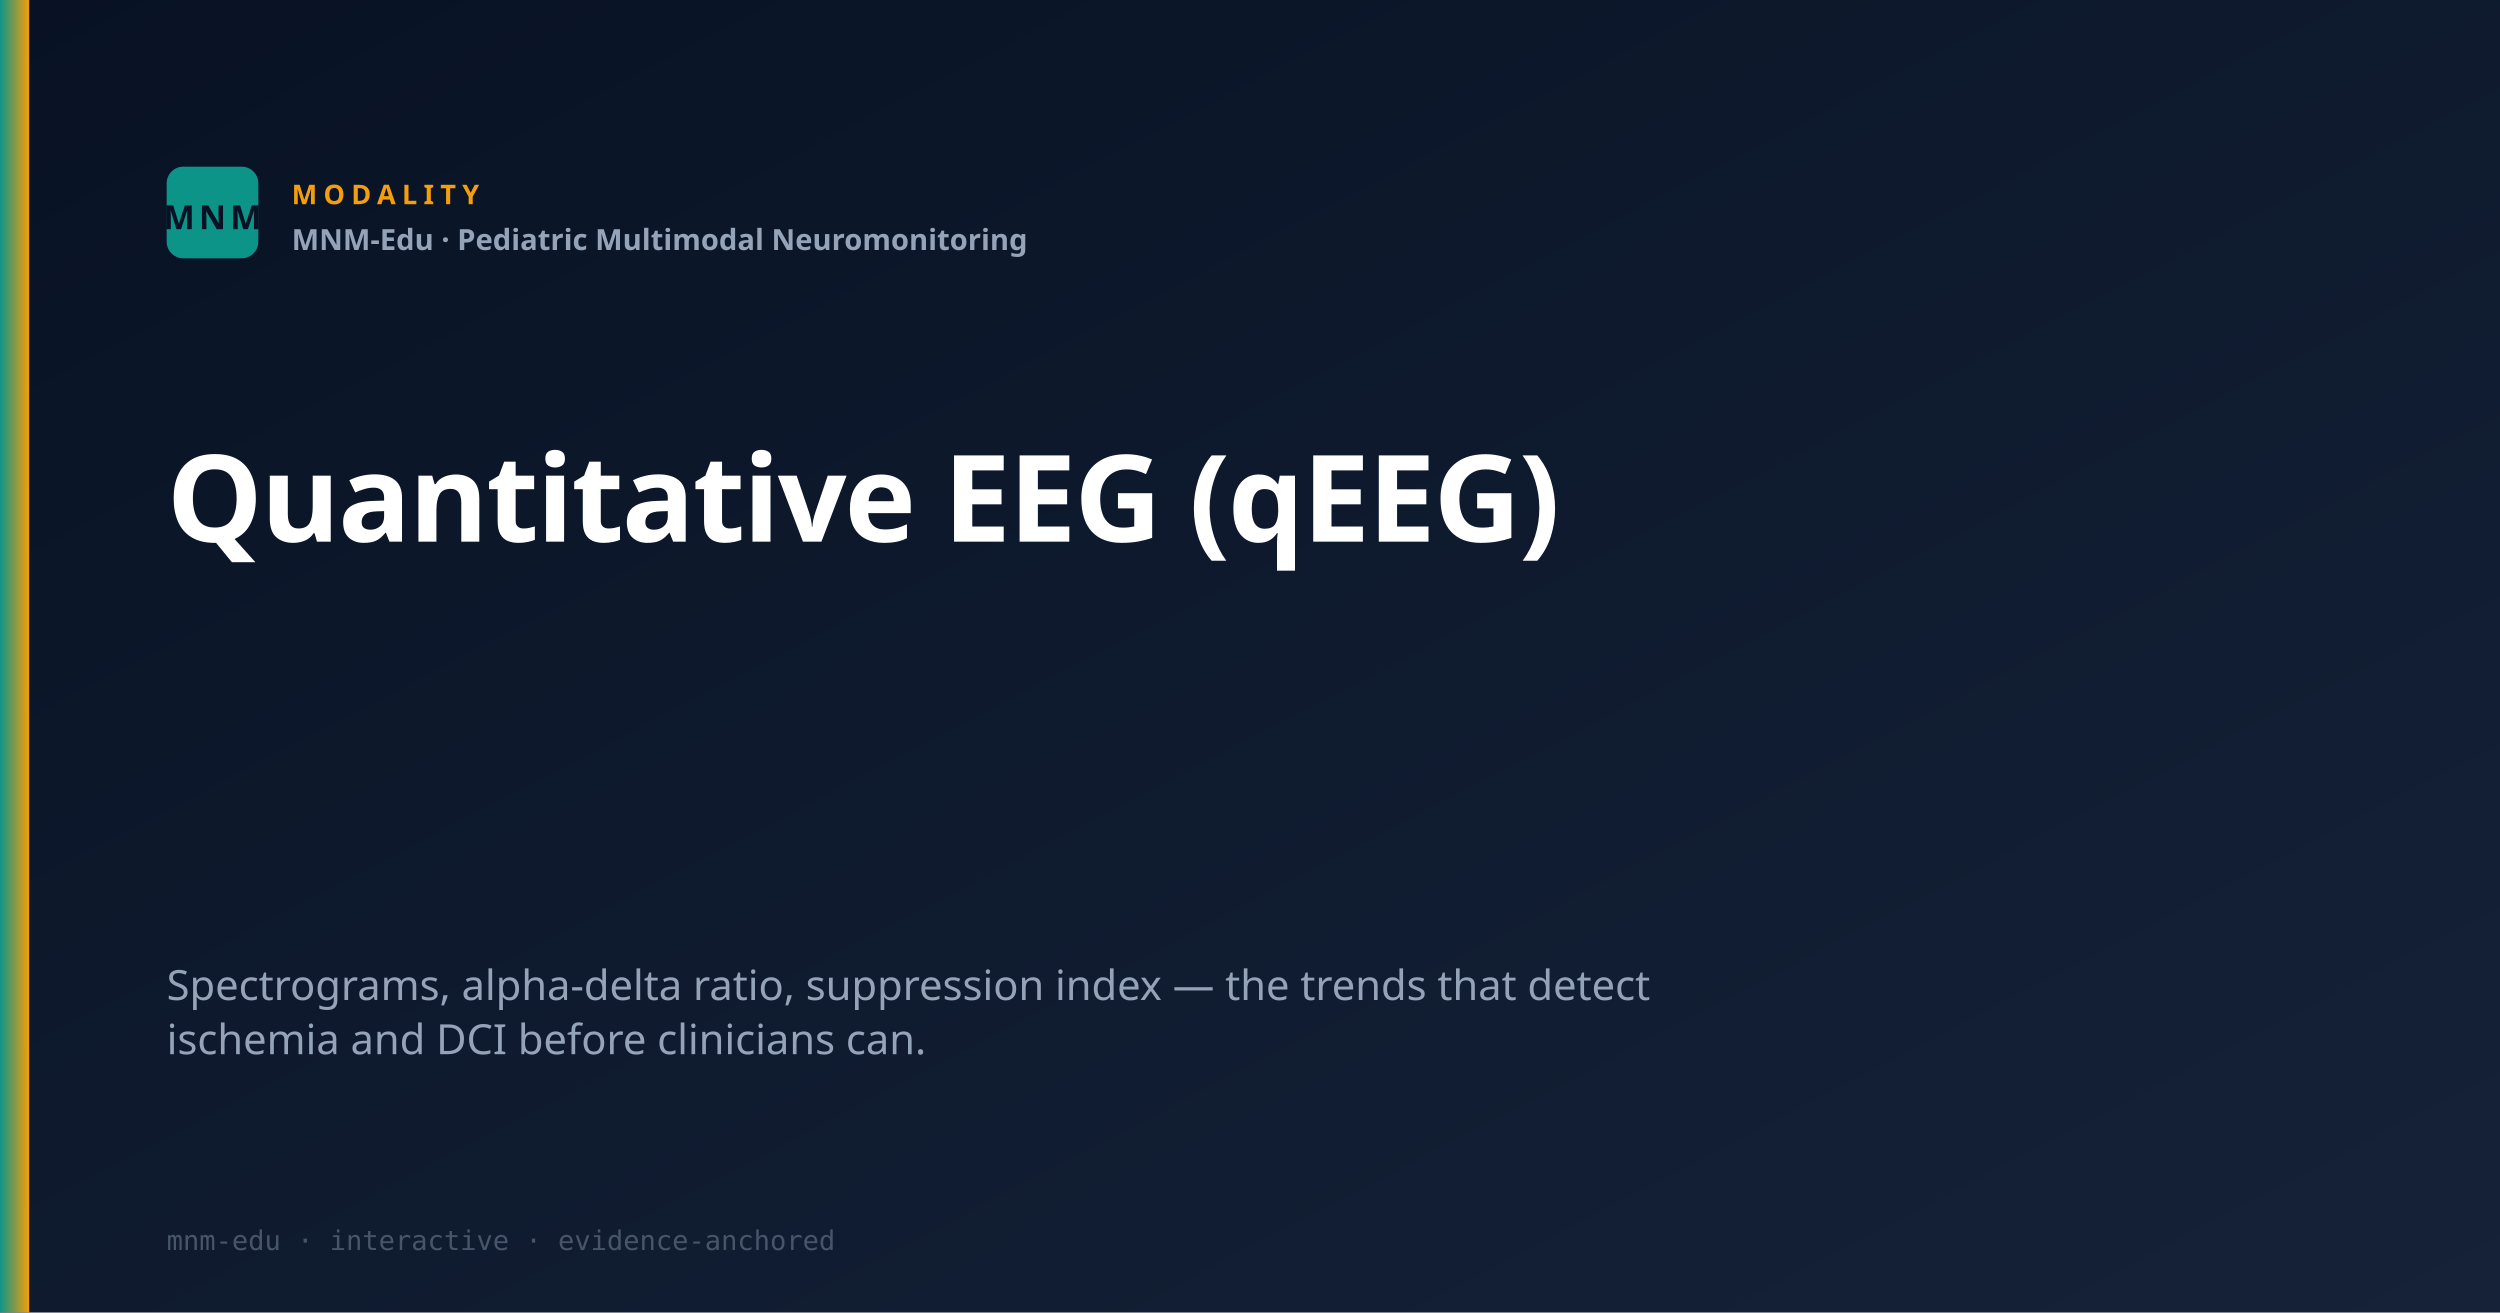
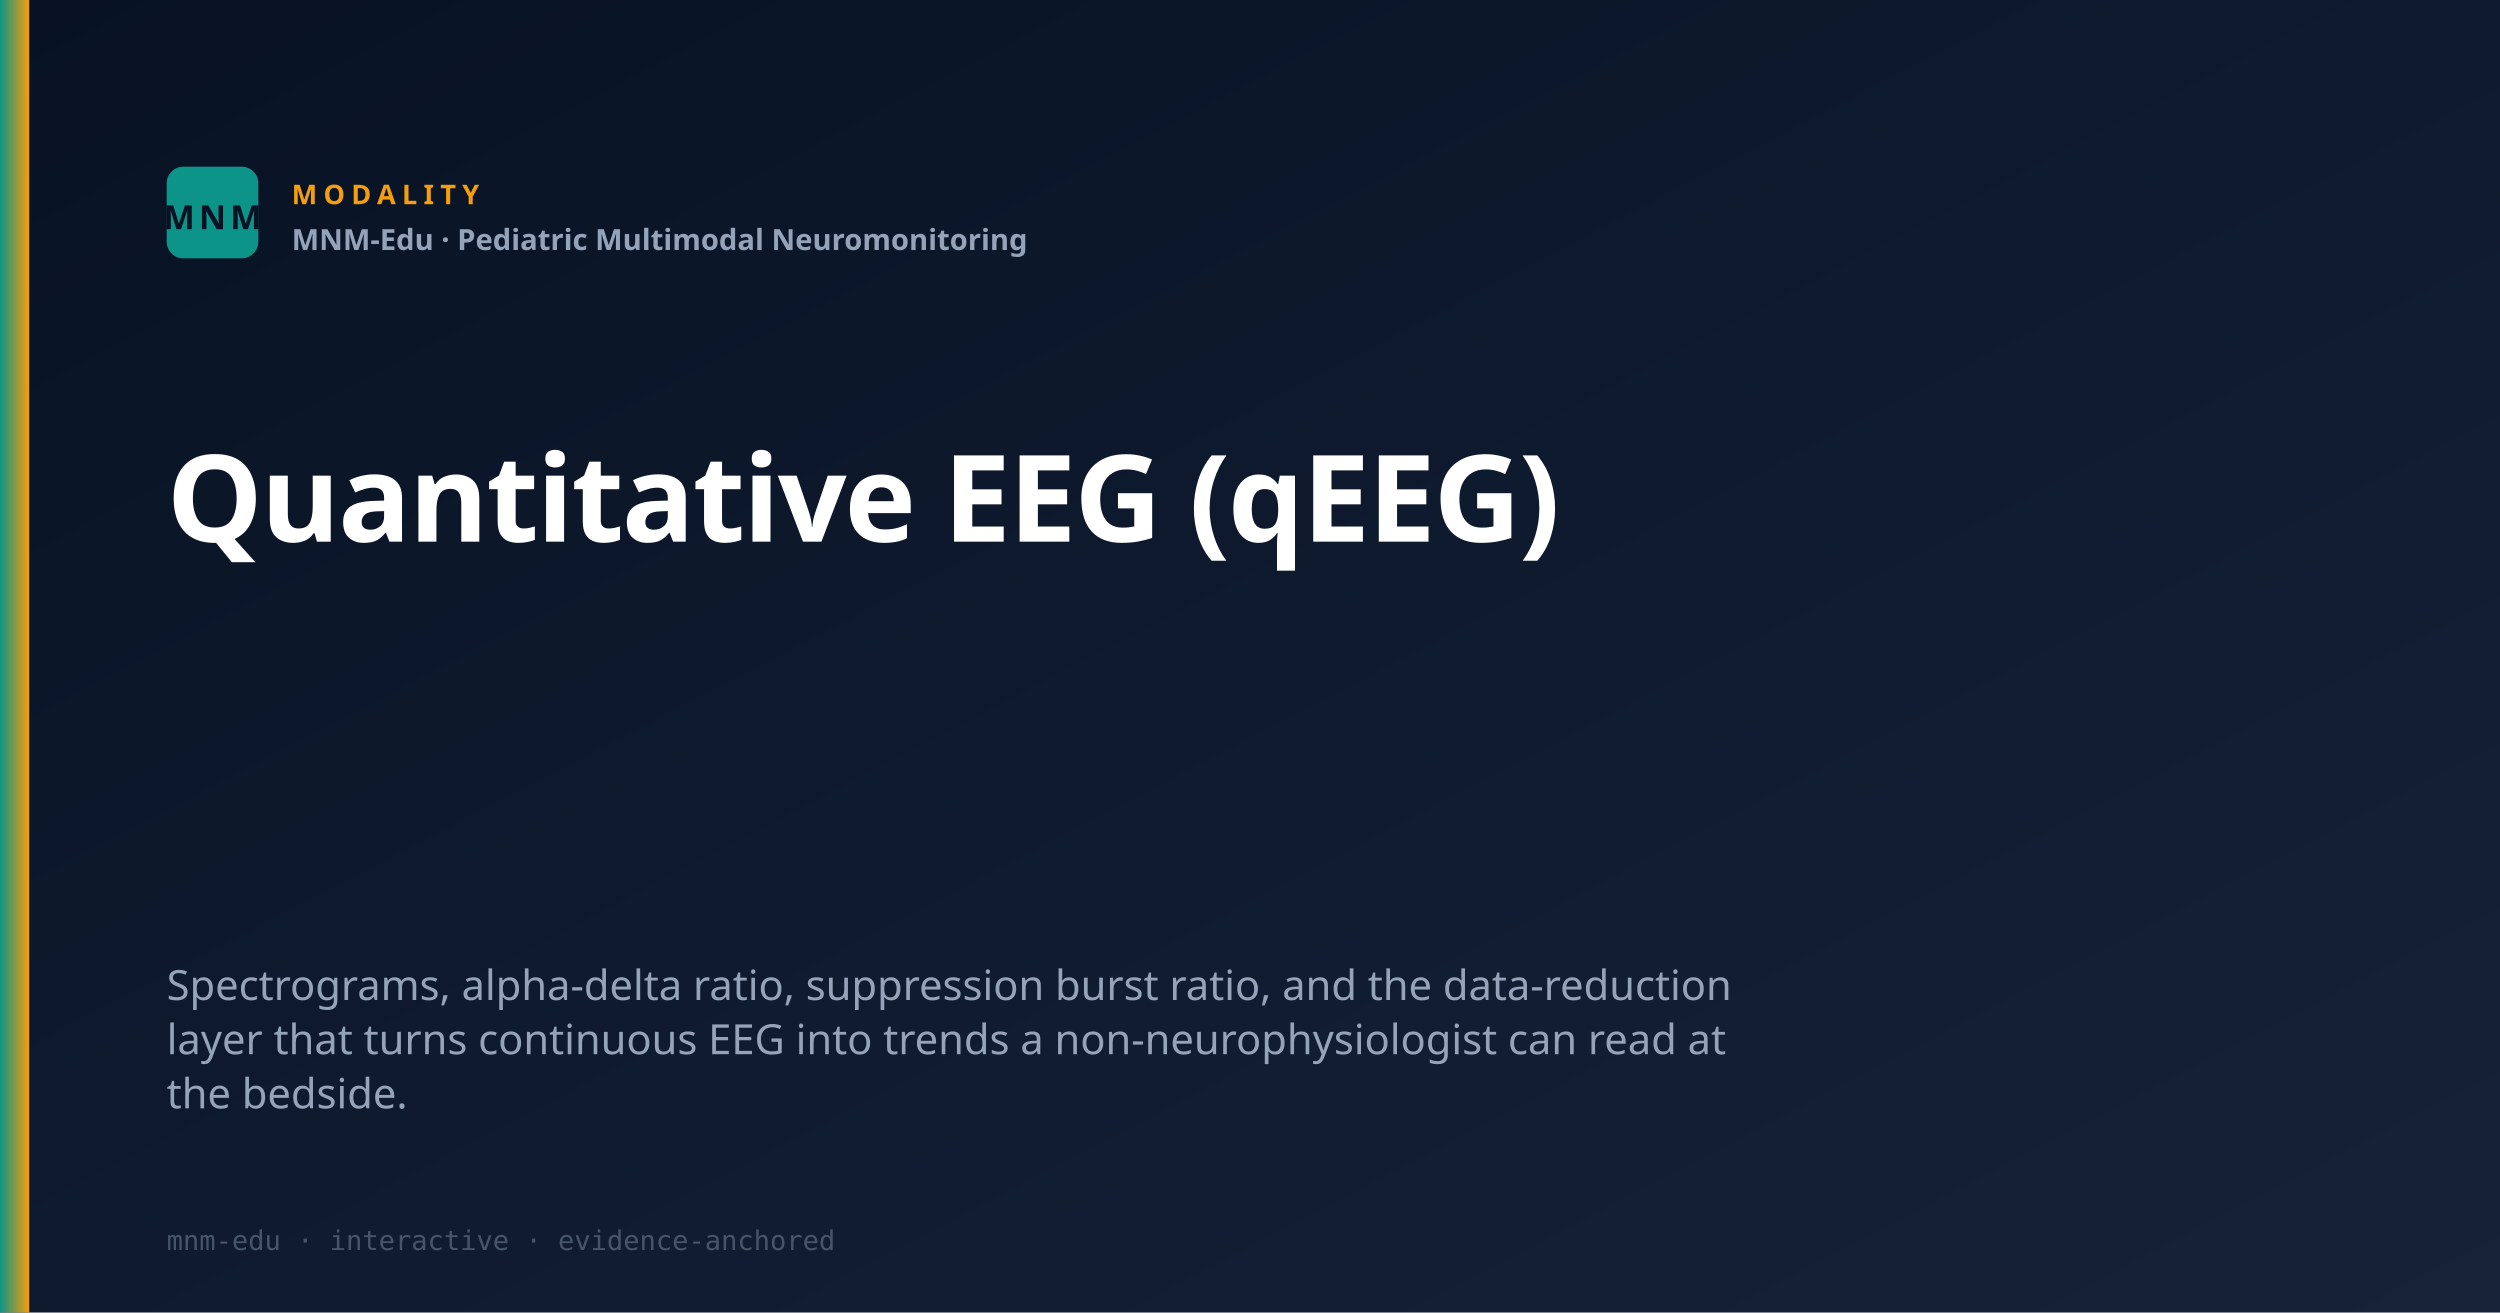
<svg xmlns="http://www.w3.org/2000/svg" viewBox="0 0 1200 630" width="1200" height="630">
  <defs>
    <linearGradient id="bg" x1="0" y1="0" x2="1" y2="1">
      <stop offset="0%" stop-color="#081224" />
      <stop offset="100%" stop-color="#152238" />
    </linearGradient>
    <linearGradient id="accent" x1="0" y1="0" x2="1" y2="0">
      <stop offset="0%" stop-color="#0D9488" />
      <stop offset="100%" stop-color="#F59E0B" />
    </linearGradient>
  </defs>
  <rect width="1200" height="630" fill="url(#bg)" />
  <rect x="0" y="0" width="14" height="630" fill="url(#accent)" />
  <g transform="translate(80, 80)">
    <rect width="44" height="44" rx="8" fill="#0D9488" />
    <text x="22" y="30" text-anchor="middle" font-family="Segoe UI, sans-serif" font-size="16" font-weight="700" fill="#081224" letter-spacing="2">MNM</text>
  </g>
  <text x="140" y="98" font-family="Segoe UI, sans-serif" font-size="13" font-weight="700" fill="#F59E0B" letter-spacing="3">MODALITY</text>
  <text x="140" y="120" font-family="Segoe UI, sans-serif" font-size="14" font-weight="600" fill="#94A3B8">MNM-Edu · Pediatric Multimodal Neuromonitoring</text>
  <text x="80" y="260" font-family="Segoe UI, sans-serif" font-size="58" font-weight="700" fill="#FFFFFF" letter-spacing="-1">Quantitative EEG (qEEG)</text>
-   <text x="80" y="480" font-family="Segoe UI, sans-serif" font-size="20" font-weight="500" fill="#94A3B8">Spectrograms, alpha-delta ratio, suppression index — the trends that detect</text>
-   <text x="80" y="506" font-family="Segoe UI, sans-serif" font-size="20" font-weight="500" fill="#94A3B8">ischemia and DCI before clinicians can.</text>
+   <text x="80" y="480" font-family="Segoe UI, sans-serif" font-size="20" font-weight="500" fill="#94A3B8">Spectrograms, alpha-delta ratio, suppression burst ratio, and the data-reduction</text>
+   <text x="80" y="506" font-family="Segoe UI, sans-serif" font-size="20" font-weight="500" fill="#94A3B8">layer that turns continuous EEG into trends a non-neurophysiologist can read at</text>
+   <text x="80" y="532" font-family="Segoe UI, sans-serif" font-size="20" font-weight="500" fill="#94A3B8">the bedside.</text>
  <text x="80" y="600" font-family="Consolas, monospace" font-size="13" fill="#475569">mnm-edu · interactive · evidence-anchored</text>
</svg>
